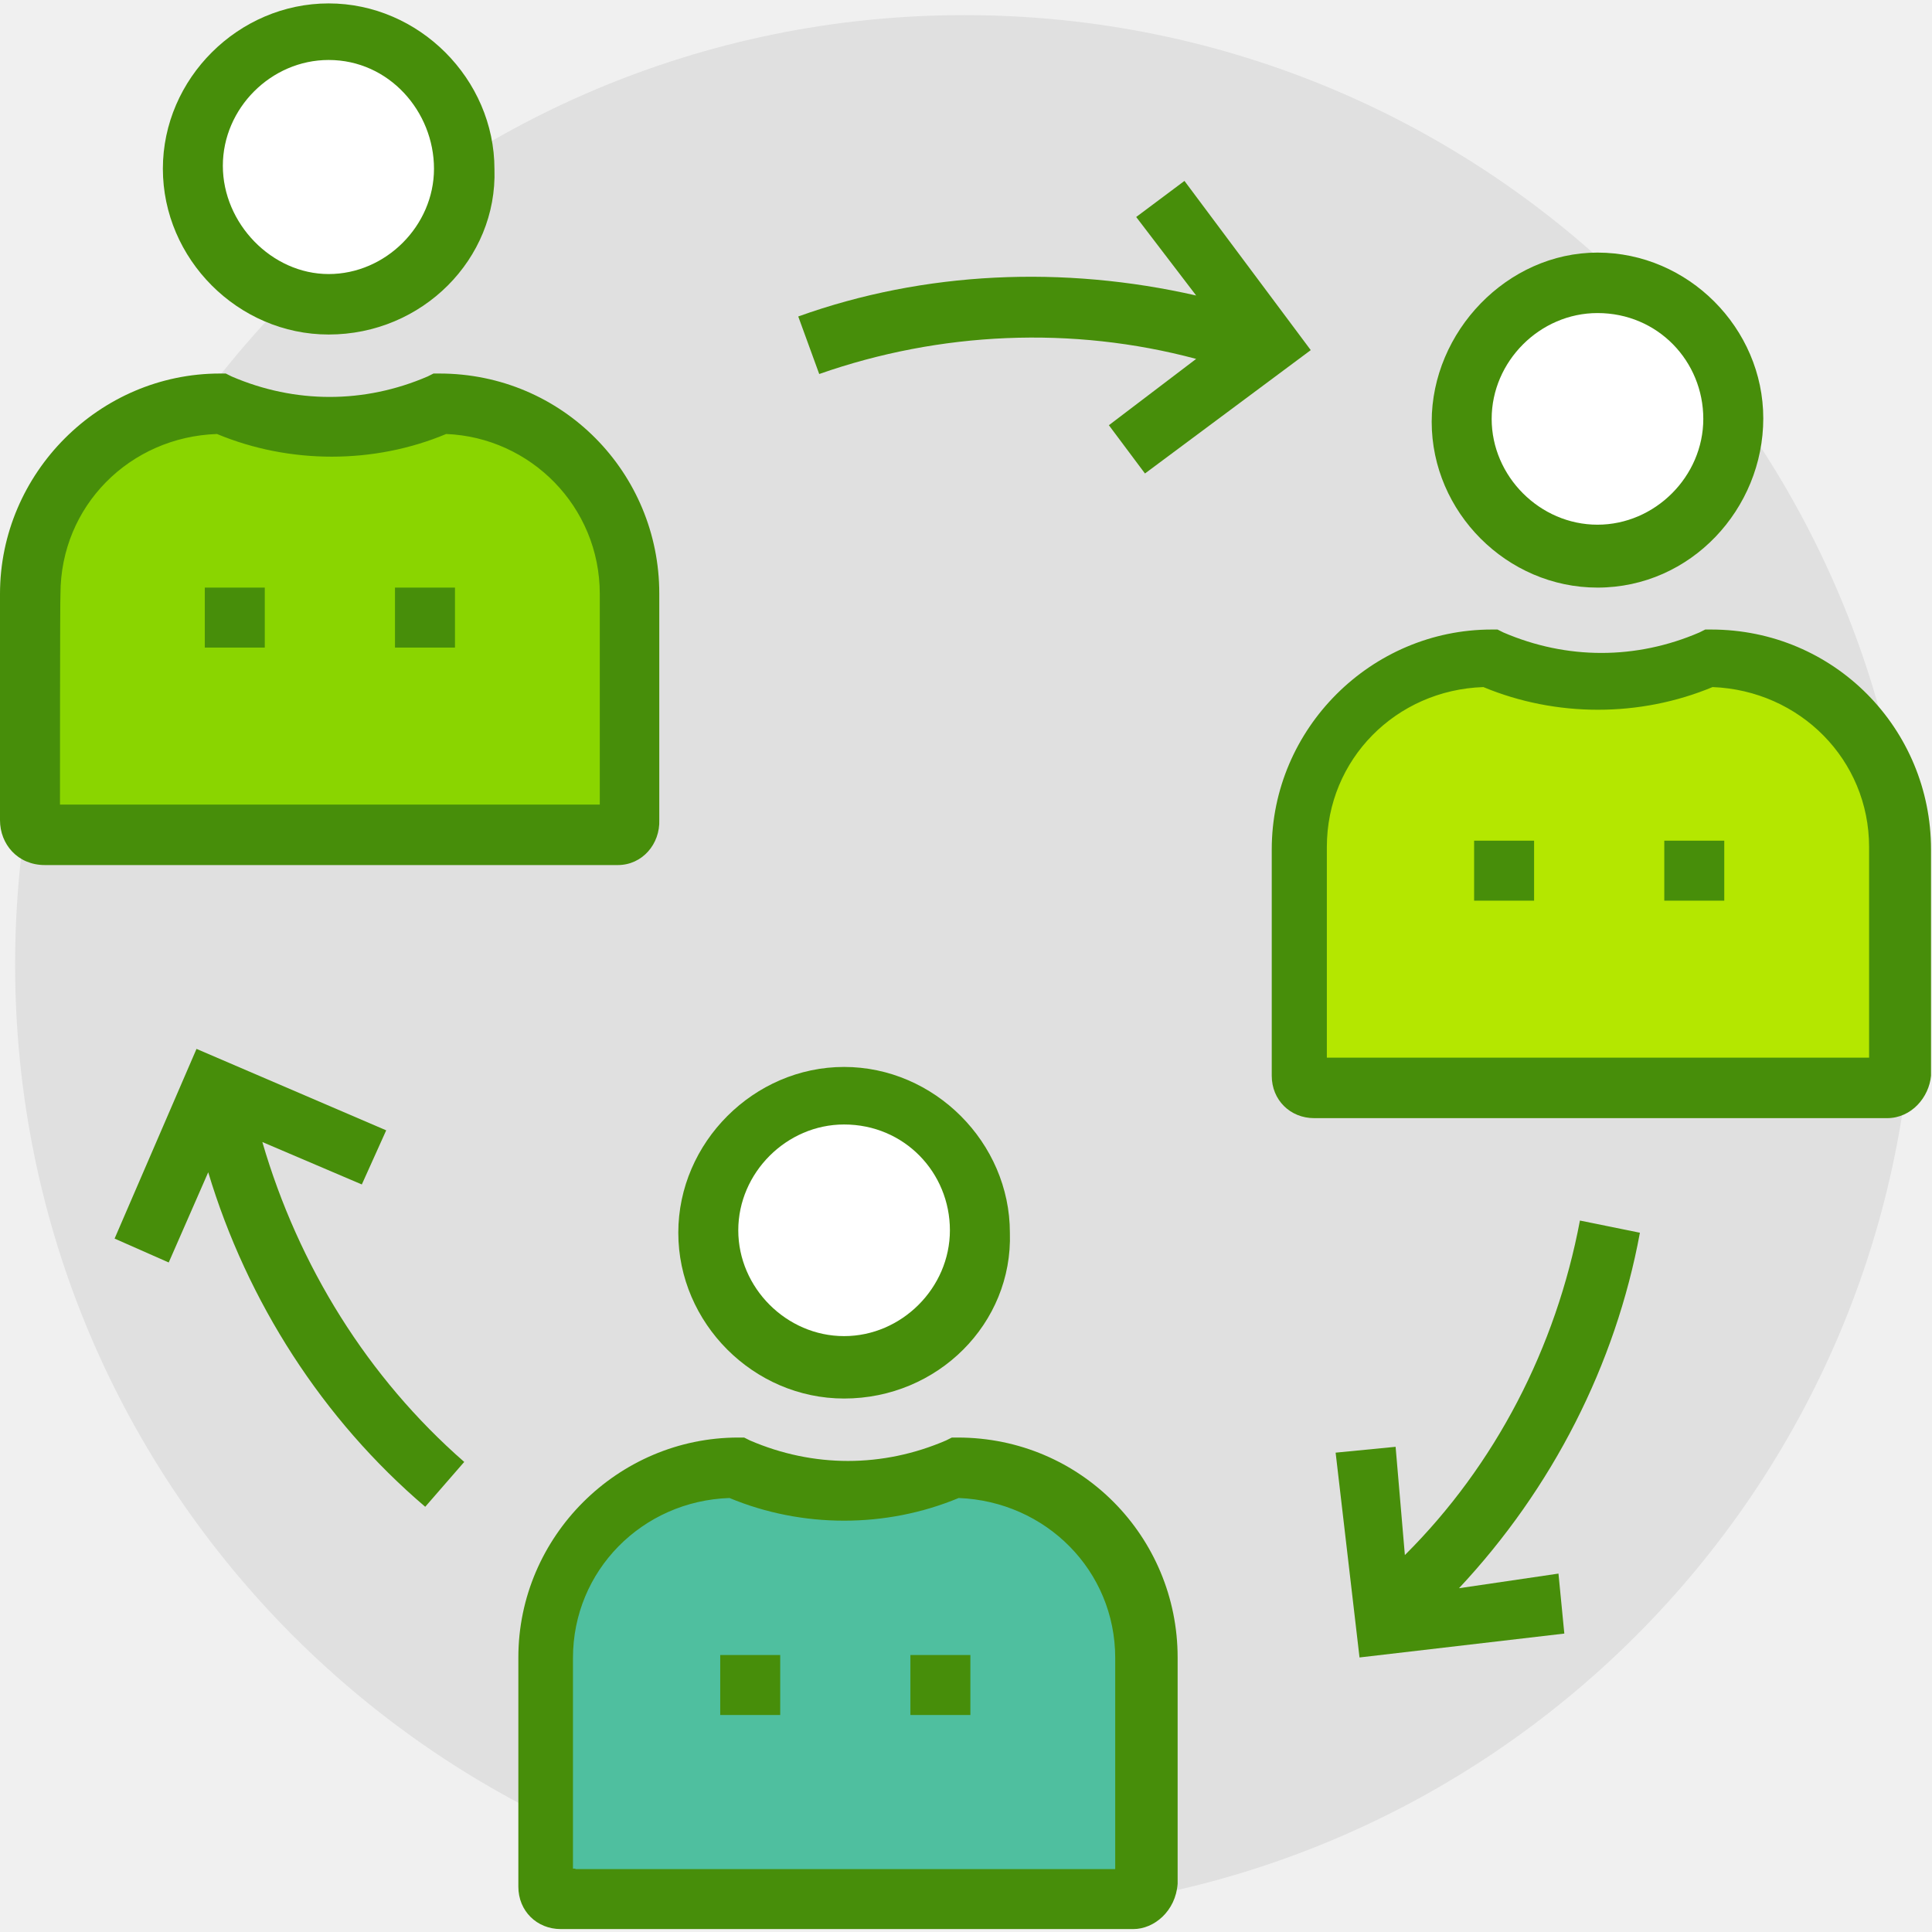
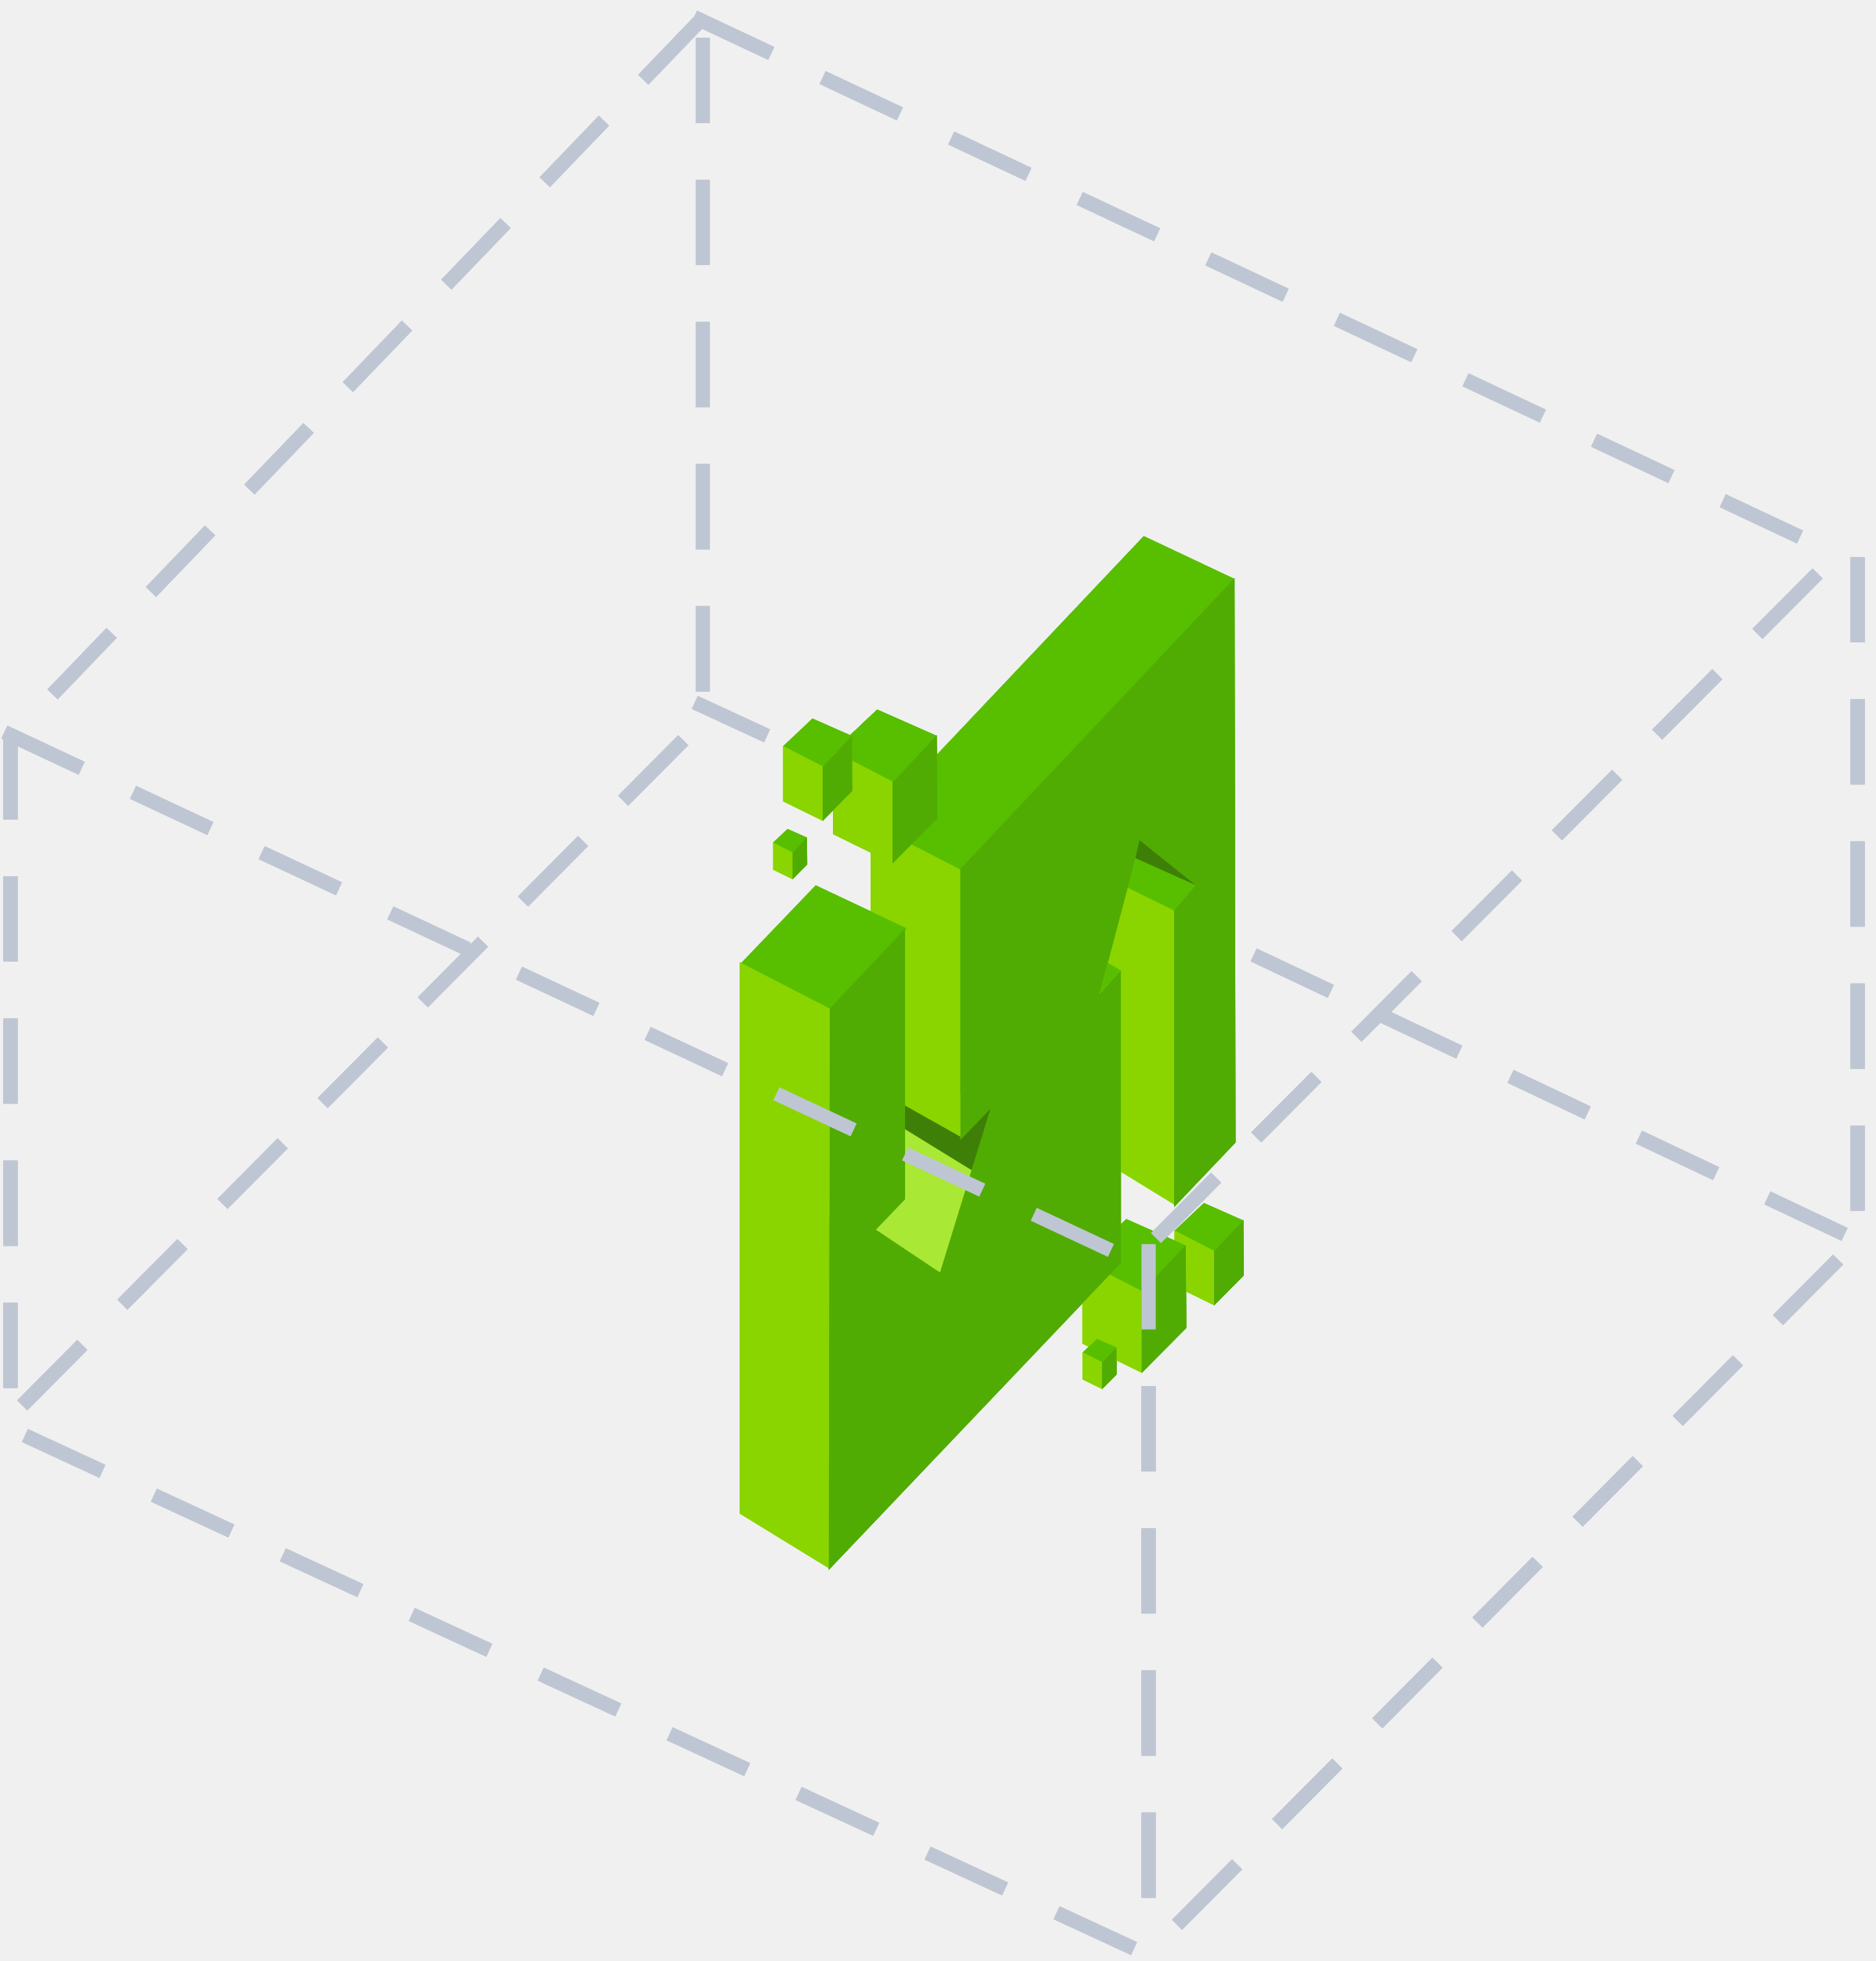
- <svg xmlns="http://www.w3.org/2000/svg" version="1.1" id="Layer_1" x="0px" y="0px" viewBox="0 0 396.2 396.2" style="enable-background:new 0 0 396.2 396.2;" xml:space="preserve">
-   <style type="text/css">
- 	.st0{fill:#E0E0E0;}
- 	.st1{fill:#FFFFFF;}
- 	.st2{fill:#478E0A;}
- 	.st3{fill:#8AD500;}
- 	.st4{fill:#B4E700;}
- 	.st5{fill:#4FBF9F;}
- </style>
-   <circle class="st0" cx="197.8" cy="197.8" r="194.7" />
-   <circle class="st1" cx="67.4" cy="34" r="27.8" />
-   <path class="st2" d="M67.4,68.6c-18.6,0-34-15.5-34-34s15.5-33.9,34-33.9s34,15.5,34,34C102,53.1,86.6,68.6,67.4,68.6z M67.4,12.3  c-11.8,0-21.7,9.9-21.7,21.7s10,22.2,21.7,22.2S89,46.3,89,34.6S79.8,12.3,67.4,12.3z" />
-   <path class="st3" d="M90.2,82.8L90.2,82.8C83.5,85.9,76,87.1,68,87.1s-15.5-1.9-22.2-4.3l0,0l0,0c-21.7,0-38.9,17.3-38.9,38.9V168  c0,1.2,1.2,2.5,2.5,2.5h117.4c1.2,0,2.5-1.2,2.5-2.5v-46.4C129.2,100.1,111.9,82.8,90.2,82.8z" />
-   <path class="st2" d="M126.7,177.4H9.2c-5.6,0-9.2-4.3-9.2-9.2v-46.4C0,97,20.4,76.6,45.1,76.6h1.2l1.2,0.6c13,5.6,27.2,5.6,40.2,0  l1.2-0.6h1.2c25.3,0,45.1,20.4,45.1,45.1v46.4C135.4,173.1,131.7,177.4,126.7,177.4z M12.3,165H123v-43.2  c0-17.9-14.2-32.1-31.5-32.8c-14.8,6.2-32.1,6.2-47,0c-17.9,0.6-32.1,14.8-32.1,32.8C12.3,121.8,12.3,165,12.3,165z" />
-   <circle class="st1" cx="327.6" cy="85.9" r="27.8" />
-   <path class="st2" d="M327.6,120.5c-18.6,0-34-15.5-34-34s15.5-34.7,34-34.7c18.6,0,34,15.5,34,34S346.8,120.5,327.6,120.5z   M327.6,64.2c-11.8,0-21.7,9.9-21.7,21.7s9.9,21.7,21.7,21.7c11.8,0,21.7-9.9,21.7-21.7S340,64.2,327.6,64.2z" />
-   <path class="st4" d="M350.5,134.8L350.5,134.8c-6.8,3.1-14.2,4.3-22.2,4.3c-8,0-15.5-1.9-22.2-4.3l0,0l0,0  c-21.7,0-38.9,17.3-38.9,38.9V220c0,1.2,1.2,2.5,2.5,2.5H387c1.2,0,2.5-1.2,2.5-2.5v-46.4C389.4,152,372.2,134.8,350.5,134.8z" />
-   <path class="st2" d="M387,229.3H269.5c-4.9,0-8.7-3.7-8.7-8.7v-46.4c0-24.8,20.4-45.1,45.1-45.1h1.2l1.2,0.6c13,5.6,27.2,5.6,40.2,0  l1.2-0.6h1.2c25.3,0,45.1,20.4,45.1,45.1v46.4C395.6,225,392,229.3,387,229.3z M272.6,216.9h110.7v-43.2c0-17.9-14.2-32.1-32.1-32.8  c-14.9,6.2-32.1,6.2-47,0c-17.9,0.6-32.1,14.8-32.1,32.8v43.2H272.6z" />
-   <circle class="st1" cx="173.1" cy="252.8" r="27.8" />
-   <path class="st2" d="M173.1,286.8c-18.6,0-34-15.5-34-34s15.5-34,34-34s34,15.5,34,34C207.7,271.4,192.3,286.8,173.1,286.8z   M173.1,230.6c-11.8,0-21.7,9.9-21.7,21.7s9.9,21.7,21.7,21.7s21.7-9.9,21.7-21.7S185.5,230.6,173.1,230.6z" />
-   <path class="st5" d="M195.9,301L195.9,301c-6.8,3.1-14.2,4.3-22.2,4.3s-15.5-1.9-22.2-4.3l0,0l0,0c-21.7,0-38.9,17.3-38.9,38.9v46.4  c0,1.2,1.2,2.5,2.5,2.5h117.5c1.2,0,2.5-1.2,2.5-2.5v-46.4C234.9,318.4,217,301,195.9,301z" />
-   <g>
-     <path class="st2" d="M232.4,395.6H115c-4.9,0-8.7-3.7-8.7-8.7v-47c0-24.8,20.4-45.1,45.1-45.1h1.2l1.2,0.6c13,5.6,27.2,5.6,40.2,0   l1.2-0.6h1.2c25.3,0,45.1,20.4,45.1,45.1v46.4C241.1,391.9,236.7,395.6,232.4,395.6z M118,383.3h110.7V340   c0-17.9-14.2-32.1-32.1-32.8c-14.9,6.2-32.1,6.2-47,0c-17.9,0.6-32.1,14.9-32.1,32.8v43.2H118z" />
-     <path class="st2" d="M299.2,325.7c19.1-20.4,32.1-45.8,37.1-72.9l-12.3-2.5c-4.9,26-17.3,50.1-35.9,68.6l-1.9-22.2l-12.3,1.2   l4.9,42l42-4.9l-1.2-12.3L299.2,325.7z" />
-     <path class="st2" d="M242.9,37.1l-9.9,7.4l12.3,16.1c-27.2-6.2-55.7-5-81.6,4.3l4.3,11.8c24.8-8.7,51.9-9.9,77.3-3.1l-17.9,13.6   l7.4,9.9l34-25.3L242.9,37.1z" />
-     <path class="st2" d="M53.8,234.2l20.4,8.7l5-11.1l-38.9-16.7L23.5,254l11.1,4.9l8.1-18.5c8,26.6,23.5,50.7,44.5,68.6l8-9.2   C75.4,282.5,61.2,259.6,53.8,234.2z" />
-     <rect x="147.7" y="339.4" class="st2" width="12.3" height="12.3" />
-     <rect x="186.7" y="339.4" class="st2" width="12.3" height="12.3" />
-     <rect x="302.3" y="172.4" class="st2" width="12.3" height="12.3" />
-     <rect x="341.3" y="172.4" class="st2" width="12.3" height="12.3" />
-     <rect x="42" y="120.5" class="st2" width="12.3" height="12.3" />
-     <rect x="81" y="120.5" class="st2" width="12.3" height="12.3" />
+ <svg xmlns="http://www.w3.org/2000/svg" width="132px" height="138px" viewBox="0 0 132 138" version="1.1">
+   <defs />
+   <g id="Page-1" stroke="none" stroke-width="1" fill="none" fill-rule="evenodd">
+     <g id="首页编辑版" transform="translate(-363, -2747)">
+       <g id="Group-67" transform="translate(361, 2746)">
+         <g id="交易机制" transform="translate(0.757429, 0.817111)">
+           <g transform="translate(51.03614, 36.1515)">
+             <g id="Group-32" transform="translate(32.23811, 48.14673)">
+               <g id="Group-24" transform="translate(0.231957, 0.068417)">
+                 <polygon id="Path-17" fill="#58BF00" transform="translate(2.840717, 2.167721) rotate(-9) translate(-2.840717, -2.167721) " points="0.388 2.045 2.944 3.897 5.293 2.089 2.737 0.439" />
+                 <polygon id="Path-15" fill="#8AD500" points="0.406 2.41 3.21 3.857 3.21 7.678 0.406 6.304" />
+                 <polygon id="Path-16" fill="#50AC02" points="3.22 3.857 3.186 3.776 3.186 7.677 5.279 5.569 5.249 1.682" />
+               </g>
+             </g>
+             <g id="Group-32" transform="translate(25.4215, 49.00467)">
+               <g id="Group-24" transform="translate(0.348658, 0.102839)">
+                 <polygon id="Path-17" fill="#58BF00" transform="translate(4.269921, 3.258332) rotate(-9) translate(-4.269921, -3.258332) " points="0.583 3.074 4.424 5.857 7.956 3.14 4.114 0.66" />
+                 <polygon id="Path-15" fill="#8AD500" points="0.611 3.623 4.825 5.797 4.825 11.541 0.611 9.475" />
+                 <polygon id="Path-16" fill="#50AC02" points="4.84 5.798 4.789 5.675 4.789 11.539 7.935 8.371 7.89 2.529" />
+               </g>
+             </g>
+             <g id="Group-32" transform="translate(26.0981, 57.98121)">
+               <g id="Group-24" transform="translate(0.113841, 0.033578)">
+                 <polygon id="Path-17" fill="#58BF00" transform="translate(1.394182, 1.063886) rotate(-9) translate(-1.394182, -1.063886) " points="0.191 1.004 1.445 1.912 2.598 1.025 1.343 0.215" />
+                 <polygon id="Path-15" fill="#8AD500" points="0.199 1.183 1.576 1.893 1.576 3.768 0.199 3.094" />
+                 <polygon id="Path-16" fill="#50AC02" points="1.58 1.893 1.564 1.853 1.564 3.768 2.591 2.733 2.576 0.826" />
+               </g>
+             </g>
+             <g id="Group-32" transform="translate(0.838146, 0.684568)">
+               <g id="Group-24" transform="translate(0.522483, 0.15411)">
+                 <polygon id="Path-17" fill="#58BF00" transform="translate(22.93755, 12.6885) rotate(-9) translate(-22.93755, -12.6885) " points="8.922 19.136 14.678 23.307 36.953 6.051 31.109 2.07" />
+                 <polygon id="Path-8" fill="#A9E834" points="18.638 41.187 15.077 52.745 4.094 47.321 10.04 36.988" />
+                 <polygon id="Path-15" fill="#8AD500" points="10.135 21.135 16.451 24.393 16.437 43.416 10.135 39.549" />
+                 <polygon id="Path-9" fill="#3E8007" points="17.246 45.55 12.359 42.544 12.359 40.888 16.504 43.219 18.709 40.888" />
+                 <polygon id="Path-17" fill="#58BF00" transform="translate(6.81494, 29.87042) rotate(-9) translate(-6.81494, -29.87042) " points="0.838 30.104 6.594 34.275 12.792 29.447 6.948 25.466" />
+                 <polygon id="Path-15" fill="#8AD500" points="0.915 30.903 7.231 34.162 7.217 73.573 0.915 69.706" />
+                 <polygon id="Path-15" fill="#8AD500" points="25.189 23.927 31.49 27.26 31.49 47.953 25.189 44.086" />
+                 <polygon id="Path-16" fill="#50AC02" points="7.252 34.163 7.177 73.666 27.737 52.069 27.737 31.469 26.242 33.139 29.085 22.403 32.995 25.485 31.481 27.265 31.481 48.137 35.807 43.592 35.736 3.881 16.435 24.343 16.435 43.427 18.56 41.215 15.006 52.745 10.495 49.729 12.545 47.591 12.545 28.548" />
+               </g>
+             </g>
+             <polygon id="Path-10" fill="#3E8007" points="34.358 26.327 30.118 24.446 30.408 23.151" />
+             <polygon id="Path-17" fill="#58BF00" transform="translate(31.9358, 26.18697) rotate(-9) translate(-31.9358, -26.18697) " points="29.564 26.137 32.528 28.224 34.308 26.705 30.402 24.15" />
+             <polygon id="Path-17" fill="#58BF00" transform="translate(28.29415, 32.81725) rotate(-9) translate(-28.29415, -32.81725) " points="27.431 33.852 29.157 32.451 28.338 31.783" />
+             <g id="Group-32" transform="translate(7.887881, 13.15116)">
+               <g id="Group-24" transform="translate(0.348658, 0.102839)">
+                 <polygon id="Path-17" fill="#58BF00" transform="translate(4.269921, 3.258332) rotate(-9) translate(-4.269921, -3.258332) " points="0.583 3.074 4.424 5.857 7.956 3.14 4.114 0.66" />
+                 <polygon id="Path-15" fill="#8AD500" points="0.611 3.623 4.825 5.797 4.825 11.541 0.611 9.475" />
+                 <polygon id="Path-16" fill="#50AC02" points="4.84 5.798 4.789 5.675 4.789 11.539 7.935 8.371 7.89 2.529" />
+               </g>
+             </g>
+             <g id="Group-32" transform="translate(7.887881, 13.15116)">
+               <g id="Group-24" transform="translate(0.348658, 0.102839)">
+                 <polygon id="Path-17" fill="#58BF00" transform="translate(4.269921, 3.258332) rotate(-9) translate(-4.269921, -3.258332) " points="0.583 3.074 4.424 5.857 7.956 3.14 4.114 0.66" />
+                 <polygon id="Path-15" fill="#8AD500" points="0.611 3.623 4.825 5.797 4.825 11.541 0.611 9.475" />
+                 <polygon id="Path-16" fill="#50AC02" points="4.84 5.798 4.789 5.675 4.789 11.539 7.935 8.371 7.89 2.529" />
+               </g>
+             </g>
+             <g id="Group-32" transform="translate(4.691664, 14.05341)">
+               <g id="Group-24" transform="translate(0.231957, 0.068417)">
+                 <polygon id="Path-17" fill="#58BF00" transform="translate(2.840717, 2.167721) rotate(-9) translate(-2.840717, -2.167721) " points="0.388 2.045 2.944 3.897 5.293 2.089 2.737 0.439" />
+                 <polygon id="Path-15" fill="#8AD500" points="0.406 2.41 3.21 3.857 3.21 7.678 0.406 6.304" />
+                 <polygon id="Path-16" fill="#50AC02" points="3.22 3.857 3.186 3.776 3.186 7.677 5.279 5.569 5.249 1.682" />
+               </g>
+             </g>
+             <g id="Group-32" transform="translate(4.311221, 22.10396)">
+               <g id="Group-24" transform="translate(0.113841, 0.033578)">
+                 <polygon id="Path-17" fill="#58BF00" transform="translate(1.394182, 1.063886) rotate(-9) translate(-1.394182, -1.063886) " points="0.191 1.004 1.445 1.912 2.598 1.025 1.343 0.215" />
+                 <polygon id="Path-15" fill="#8AD500" points="0.199 1.183 1.576 1.893 1.576 3.768 0.199 3.094" />
+                 <polygon id="Path-16" fill="#50AC02" points="1.58 1.893 1.564 1.853 1.564 3.768 2.591 2.733 2.576 0.826" />
+               </g>
+             </g>
+           </g>
+           <g id="waikuang" transform="translate(0.58513, 0.735438)" stroke="#BFC6D3" stroke-dasharray="5" stroke-linecap="square">
+             <path d="M49.962,0.868 L131.404,39.146 L131.404,86.701 L81.406,137.006 L1.395,99.997 L1.395,51.391 L49.962,0.868 Z" id="Line-27" />
+             <path d="M130.028,86.098 L88.97,66.683 M54.189,51.019 L50.017,49.089" id="Line-27" />
+             <path d="M50.118,2.604 L50.118,50.159 L0.12,100.464" id="Line-27" />
+             <path d="M1.421,51.18 L80.421,88.18 L130.569,37.811" id="Line" />
+             <path d="M81.5,87.5 L81.5,136.5" id="Line-2" />
+           </g>
+         </g>
+         <g id="交易机制" transform="translate(0.757429, 0.817111)">
+           <g transform="translate(51.03614, 36.1515)">
+             <g id="Group-32" transform="translate(32.23811, 48.14673)">
+               <g id="Group-24" transform="translate(0.231957, 0.068417)">
+                 <polygon id="Path-17" fill="#58BF00" transform="translate(2.840717, 2.167721) rotate(-9) translate(-2.840717, -2.167721) " points="0.388 2.045 2.944 3.897 5.293 2.089 2.737 0.439" />
+                 <polygon id="Path-15" fill="#8AD500" points="0.406 2.41 3.21 3.857 3.21 7.678 0.406 6.304" />
+                 <polygon id="Path-16" fill="#50AC02" points="3.22 3.857 3.186 3.776 3.186 7.677 5.279 5.569 5.249 1.682" />
+               </g>
+             </g>
+             <g id="Group-32" transform="translate(25.4215, 49.00467)">
+               <g id="Group-24" transform="translate(0.348658, 0.102839)">
+                 <polygon id="Path-17" fill="#58BF00" transform="translate(4.269921, 3.258332) rotate(-9) translate(-4.269921, -3.258332) " points="0.583 3.074 4.424 5.857 7.956 3.14 4.114 0.66" />
+                 <polygon id="Path-15" fill="#8AD500" points="0.611 3.623 4.825 5.797 4.825 11.541 0.611 9.475" />
+                 <polygon id="Path-16" fill="#50AC02" points="4.84 5.798 4.789 5.675 4.789 11.539 7.935 8.371 7.89 2.529" />
+               </g>
+             </g>
+             <g id="Group-32" transform="translate(26.0981, 57.98121)">
+               <g id="Group-24" transform="translate(0.113841, 0.033578)">
+                 <polygon id="Path-17" fill="#58BF00" transform="translate(1.394182, 1.063886) rotate(-9) translate(-1.394182, -1.063886) " points="0.191 1.004 1.445 1.912 2.598 1.025 1.343 0.215" />
+                 <polygon id="Path-15" fill="#8AD500" points="0.199 1.183 1.576 1.893 1.576 3.768 0.199 3.094" />
+                 <polygon id="Path-16" fill="#50AC02" points="1.58 1.893 1.564 1.853 1.564 3.768 2.591 2.733 2.576 0.826" />
+               </g>
+             </g>
+             <g id="Group-32" transform="translate(0.838146, 0.684568)">
+               <g id="Group-24" transform="translate(0.522483, 0.15411)">
+                 <polygon id="Path-17" fill="#58BF00" transform="translate(22.93755, 12.6885) rotate(-9) translate(-22.93755, -12.6885) " points="8.922 19.136 14.678 23.307 36.953 6.051 31.109 2.07" />
+                 <polygon id="Path-8" fill="#A9E834" points="18.638 41.187 15.077 52.745 4.094 47.321 10.04 36.988" />
+                 <polygon id="Path-15" fill="#8AD500" points="10.135 21.135 16.451 24.393 16.437 43.416 10.135 39.549" />
+                 <polygon id="Path-9" fill="#3E8007" points="17.246 45.55 12.359 42.544 12.359 40.888 16.504 43.219 18.709 40.888" />
+                 <polygon id="Path-17" fill="#58BF00" transform="translate(6.81494, 29.87042) rotate(-9) translate(-6.81494, -29.87042) " points="0.838 30.104 6.594 34.275 12.792 29.447 6.948 25.466" />
+                 <polygon id="Path-15" fill="#8AD500" points="0.915 30.903 7.231 34.162 7.217 73.573 0.915 69.706" />
+                 <polygon id="Path-15" fill="#8AD500" points="25.189 23.927 31.49 27.26 31.49 47.953 25.189 44.086" />
+                 <polygon id="Path-16" fill="#50AC02" points="7.252 34.163 7.177 73.666 27.737 52.069 27.737 31.469 26.242 33.139 29.085 22.403 32.995 25.485 31.481 27.265 31.481 48.137 35.807 43.592 35.736 3.881 16.435 24.343 16.435 43.427 18.56 41.215 15.006 52.745 10.495 49.729 12.545 47.591 12.545 28.548" />
+               </g>
+             </g>
+             <polygon id="Path-10" fill="#3E8007" points="34.358 26.327 30.118 24.446 30.408 23.151" />
+             <polygon id="Path-17" fill="#58BF00" transform="translate(31.9358, 26.18697) rotate(-9) translate(-31.9358, -26.18697) " points="29.564 26.137 32.528 28.224 34.308 26.705 30.402 24.15" />
+             <polygon id="Path-17" fill="#58BF00" transform="translate(28.29415, 32.81725) rotate(-9) translate(-28.29415, -32.81725) " points="27.431 33.852 29.157 32.451 28.338 31.783" />
+             <g id="Group-32" transform="translate(7.887881, 13.15116)">
+               <g id="Group-24" transform="translate(0.348658, 0.102839)">
+                 <polygon id="Path-17" fill="#58BF00" transform="translate(4.269921, 3.258332) rotate(-9) translate(-4.269921, -3.258332) " points="0.583 3.074 4.424 5.857 7.956 3.14 4.114 0.66" />
+                 <polygon id="Path-15" fill="#8AD500" points="0.611 3.623 4.825 5.797 4.825 11.541 0.611 9.475" />
+                 <polygon id="Path-16" fill="#50AC02" points="4.84 5.798 4.789 5.675 4.789 11.539 7.935 8.371 7.89 2.529" />
+               </g>
+             </g>
+             <g id="Group-32" transform="translate(7.887881, 13.15116)">
+               <g id="Group-24" transform="translate(0.348658, 0.102839)">
+                 <polygon id="Path-17" fill="#58BF00" transform="translate(4.269921, 3.258332) rotate(-9) translate(-4.269921, -3.258332) " points="0.583 3.074 4.424 5.857 7.956 3.14 4.114 0.66" />
+                 <polygon id="Path-15" fill="#8AD500" points="0.611 3.623 4.825 5.797 4.825 11.541 0.611 9.475" />
+                 <polygon id="Path-16" fill="#50AC02" points="4.84 5.798 4.789 5.675 4.789 11.539 7.935 8.371 7.89 2.529" />
+               </g>
+             </g>
+             <g id="Group-32" transform="translate(4.691664, 14.05341)">
+               <g id="Group-24" transform="translate(0.231957, 0.068417)">
+                 <polygon id="Path-17" fill="#58BF00" transform="translate(2.840717, 2.167721) rotate(-9) translate(-2.840717, -2.167721) " points="0.388 2.045 2.944 3.897 5.293 2.089 2.737 0.439" />
+                 <polygon id="Path-15" fill="#8AD500" points="0.406 2.41 3.21 3.857 3.21 7.678 0.406 6.304" />
+                 <polygon id="Path-16" fill="#50AC02" points="3.22 3.857 3.186 3.776 3.186 7.677 5.279 5.569 5.249 1.682" />
+               </g>
+             </g>
+             <g id="Group-32" transform="translate(4.311221, 22.10396)">
+               <g id="Group-24" transform="translate(0.113841, 0.033578)">
+                 <polygon id="Path-17" fill="#58BF00" transform="translate(1.394182, 1.063886) rotate(-9) translate(-1.394182, -1.063886) " points="0.191 1.004 1.445 1.912 2.598 1.025 1.343 0.215" />
+                 <polygon id="Path-15" fill="#8AD500" points="0.199 1.183 1.576 1.893 1.576 3.768 0.199 3.094" />
+                 <polygon id="Path-16" fill="#50AC02" points="1.58 1.893 1.564 1.853 1.564 3.768 2.591 2.733 2.576 0.826" />
+               </g>
+             </g>
+           </g>
+           <g id="waikuang" transform="translate(0.58513, 0.735438)" stroke="#BFC6D3" stroke-dasharray="5" stroke-linecap="square">
+             <path d="M49.962,0.868 L131.404,39.146 L131.404,86.701 L81.406,137.006 L1.395,99.997 L1.395,51.391 L49.962,0.868 Z" id="Line-27" />
+             <path d="M130.028,86.098 L88.97,66.683 M54.189,51.019 L50.017,49.089" id="Line-27" />
+             <path d="M50.118,2.604 L50.118,50.159 L0.12,100.464" id="Line-27" />
+             <path d="M1.421,51.18 L80.421,88.18 L130.569,37.811" id="Line" />
+             <path d="M81.5,87.5 L81.5,136.5" id="Line-2" />
+           </g>
+         </g>
+         <g id="交易机制" transform="translate(0.757429, 0.817111)">
+           <g transform="translate(51.03614, 36.1515)">
+             <g id="Group-32" transform="translate(32.23811, 48.14673)">
+               <g id="Group-24" transform="translate(0.231957, 0.068417)">
+                 <polygon id="Path-17" fill="#58BF00" transform="translate(2.840717, 2.167721) rotate(-9) translate(-2.840717, -2.167721) " points="0.388 2.045 2.944 3.897 5.293 2.089 2.737 0.439" />
+                 <polygon id="Path-15" fill="#8AD500" points="0.406 2.41 3.21 3.857 3.21 7.678 0.406 6.304" />
+                 <polygon id="Path-16" fill="#50AC02" points="3.22 3.857 3.186 3.776 3.186 7.677 5.279 5.569 5.249 1.682" />
+               </g>
+             </g>
+             <g id="Group-32" transform="translate(25.4215, 49.00467)">
+               <g id="Group-24" transform="translate(0.348658, 0.102839)">
+                 <polygon id="Path-17" fill="#58BF00" transform="translate(4.269921, 3.258332) rotate(-9) translate(-4.269921, -3.258332) " points="0.583 3.074 4.424 5.857 7.956 3.14 4.114 0.66" />
+                 <polygon id="Path-15" fill="#8AD500" points="0.611 3.623 4.825 5.797 4.825 11.541 0.611 9.475" />
+                 <polygon id="Path-16" fill="#50AC02" points="4.84 5.798 4.789 5.675 4.789 11.539 7.935 8.371 7.89 2.529" />
+               </g>
+             </g>
+             <g id="Group-32" transform="translate(26.0981, 57.98121)">
+               <g id="Group-24" transform="translate(0.113841, 0.033578)">
+                 <polygon id="Path-17" fill="#58BF00" transform="translate(1.394182, 1.063886) rotate(-9) translate(-1.394182, -1.063886) " points="0.191 1.004 1.445 1.912 2.598 1.025 1.343 0.215" />
+                 <polygon id="Path-15" fill="#8AD500" points="0.199 1.183 1.576 1.893 1.576 3.768 0.199 3.094" />
+                 <polygon id="Path-16" fill="#50AC02" points="1.58 1.893 1.564 1.853 1.564 3.768 2.591 2.733 2.576 0.826" />
+               </g>
+             </g>
+             <g id="Group-32" transform="translate(0.838146, 0.684568)">
+               <g id="Group-24" transform="translate(0.522483, 0.15411)">
+                 <polygon id="Path-17" fill="#58BF00" transform="translate(22.93755, 12.6885) rotate(-9) translate(-22.93755, -12.6885) " points="8.922 19.136 14.678 23.307 36.953 6.051 31.109 2.07" />
+                 <polygon id="Path-8" fill="#A9E834" points="18.638 41.187 15.077 52.745 4.094 47.321 10.04 36.988" />
+                 <polygon id="Path-15" fill="#8AD500" points="10.135 21.135 16.451 24.393 16.437 43.416 10.135 39.549" />
+                 <polygon id="Path-9" fill="#3E8007" points="17.246 45.55 12.359 42.544 12.359 40.888 16.504 43.219 18.709 40.888" />
+                 <polygon id="Path-17" fill="#58BF00" transform="translate(6.81494, 29.87042) rotate(-9) translate(-6.81494, -29.87042) " points="0.838 30.104 6.594 34.275 12.792 29.447 6.948 25.466" />
+                 <polygon id="Path-15" fill="#8AD500" points="0.915 30.903 7.231 34.162 7.217 73.573 0.915 69.706" />
+                 <polygon id="Path-15" fill="#8AD500" points="25.189 23.927 31.49 27.26 31.49 47.953 25.189 44.086" />
+                 <polygon id="Path-16" fill="#50AC02" points="7.252 34.163 7.177 73.666 27.737 52.069 27.737 31.469 26.242 33.139 29.085 22.403 32.995 25.485 31.481 27.265 31.481 48.137 35.807 43.592 35.736 3.881 16.435 24.343 16.435 43.427 18.56 41.215 15.006 52.745 10.495 49.729 12.545 47.591 12.545 28.548" />
+               </g>
+             </g>
+             <polygon id="Path-10" fill="#3E8007" points="34.358 26.327 30.118 24.446 30.408 23.151" />
+             <polygon id="Path-17" fill="#58BF00" transform="translate(31.9358, 26.18697) rotate(-9) translate(-31.9358, -26.18697) " points="29.564 26.137 32.528 28.224 34.308 26.705 30.402 24.15" />
+             <polygon id="Path-17" fill="#58BF00" transform="translate(28.29415, 32.81725) rotate(-9) translate(-28.29415, -32.81725) " points="27.431 33.852 29.157 32.451 28.338 31.783" />
+             <g id="Group-32" transform="translate(7.887881, 13.15116)">
+               <g id="Group-24" transform="translate(0.348658, 0.102839)">
+                 <polygon id="Path-17" fill="#58BF00" transform="translate(4.269921, 3.258332) rotate(-9) translate(-4.269921, -3.258332) " points="0.583 3.074 4.424 5.857 7.956 3.14 4.114 0.66" />
+                 <polygon id="Path-15" fill="#8AD500" points="0.611 3.623 4.825 5.797 4.825 11.541 0.611 9.475" />
+                 <polygon id="Path-16" fill="#50AC02" points="4.84 5.798 4.789 5.675 4.789 11.539 7.935 8.371 7.89 2.529" />
+               </g>
+             </g>
+             <g id="Group-32" transform="translate(7.887881, 13.15116)">
+               <g id="Group-24" transform="translate(0.348658, 0.102839)">
+                 <polygon id="Path-17" fill="#58BF00" transform="translate(4.269921, 3.258332) rotate(-9) translate(-4.269921, -3.258332) " points="0.583 3.074 4.424 5.857 7.956 3.14 4.114 0.66" />
+                 <polygon id="Path-15" fill="#8AD500" points="0.611 3.623 4.825 5.797 4.825 11.541 0.611 9.475" />
+                 <polygon id="Path-16" fill="#50AC02" points="4.84 5.798 4.789 5.675 4.789 11.539 7.935 8.371 7.89 2.529" />
+               </g>
+             </g>
+             <g id="Group-32" transform="translate(4.691664, 14.05341)">
+               <g id="Group-24" transform="translate(0.231957, 0.068417)">
+                 <polygon id="Path-17" fill="#58BF00" transform="translate(2.840717, 2.167721) rotate(-9) translate(-2.840717, -2.167721) " points="0.388 2.045 2.944 3.897 5.293 2.089 2.737 0.439" />
+                 <polygon id="Path-15" fill="#8AD500" points="0.406 2.41 3.21 3.857 3.21 7.678 0.406 6.304" />
+                 <polygon id="Path-16" fill="#50AC02" points="3.22 3.857 3.186 3.776 3.186 7.677 5.279 5.569 5.249 1.682" />
+               </g>
+             </g>
+             <g id="Group-32" transform="translate(4.311221, 22.10396)">
+               <g id="Group-24" transform="translate(0.113841, 0.033578)">
+                 <polygon id="Path-17" fill="#58BF00" transform="translate(1.394182, 1.063886) rotate(-9) translate(-1.394182, -1.063886) " points="0.191 1.004 1.445 1.912 2.598 1.025 1.343 0.215" />
+                 <polygon id="Path-15" fill="#8AD500" points="0.199 1.183 1.576 1.893 1.576 3.768 0.199 3.094" />
+                 <polygon id="Path-16" fill="#50AC02" points="1.58 1.893 1.564 1.853 1.564 3.768 2.591 2.733 2.576 0.826" />
+               </g>
+             </g>
+           </g>
+           <g id="waikuang" transform="translate(0.58513, 0.735438)" stroke="#BFC6D3" stroke-dasharray="5" stroke-linecap="square">
+             <path d="M49.962,0.868 L131.404,39.146 L131.404,86.701 L81.406,137.006 L1.395,99.997 L1.395,51.391 L49.962,0.868 Z" id="Line-27" />
+             <path d="M130.028,86.098 L88.97,66.683 M54.189,51.019 L50.017,49.089" id="Line-27" />
+             <path d="M50.118,2.604 L50.118,50.159 L0.12,100.464" id="Line-27" />
+             <path d="M1.421,51.18 L80.421,88.18 L130.569,37.811" id="Line" />
+             <path d="M81.5,87.5 L81.5,136.5" id="Line-2" />
+           </g>
+         </g>
+       </g>
+     </g>
  </g>
</svg>
